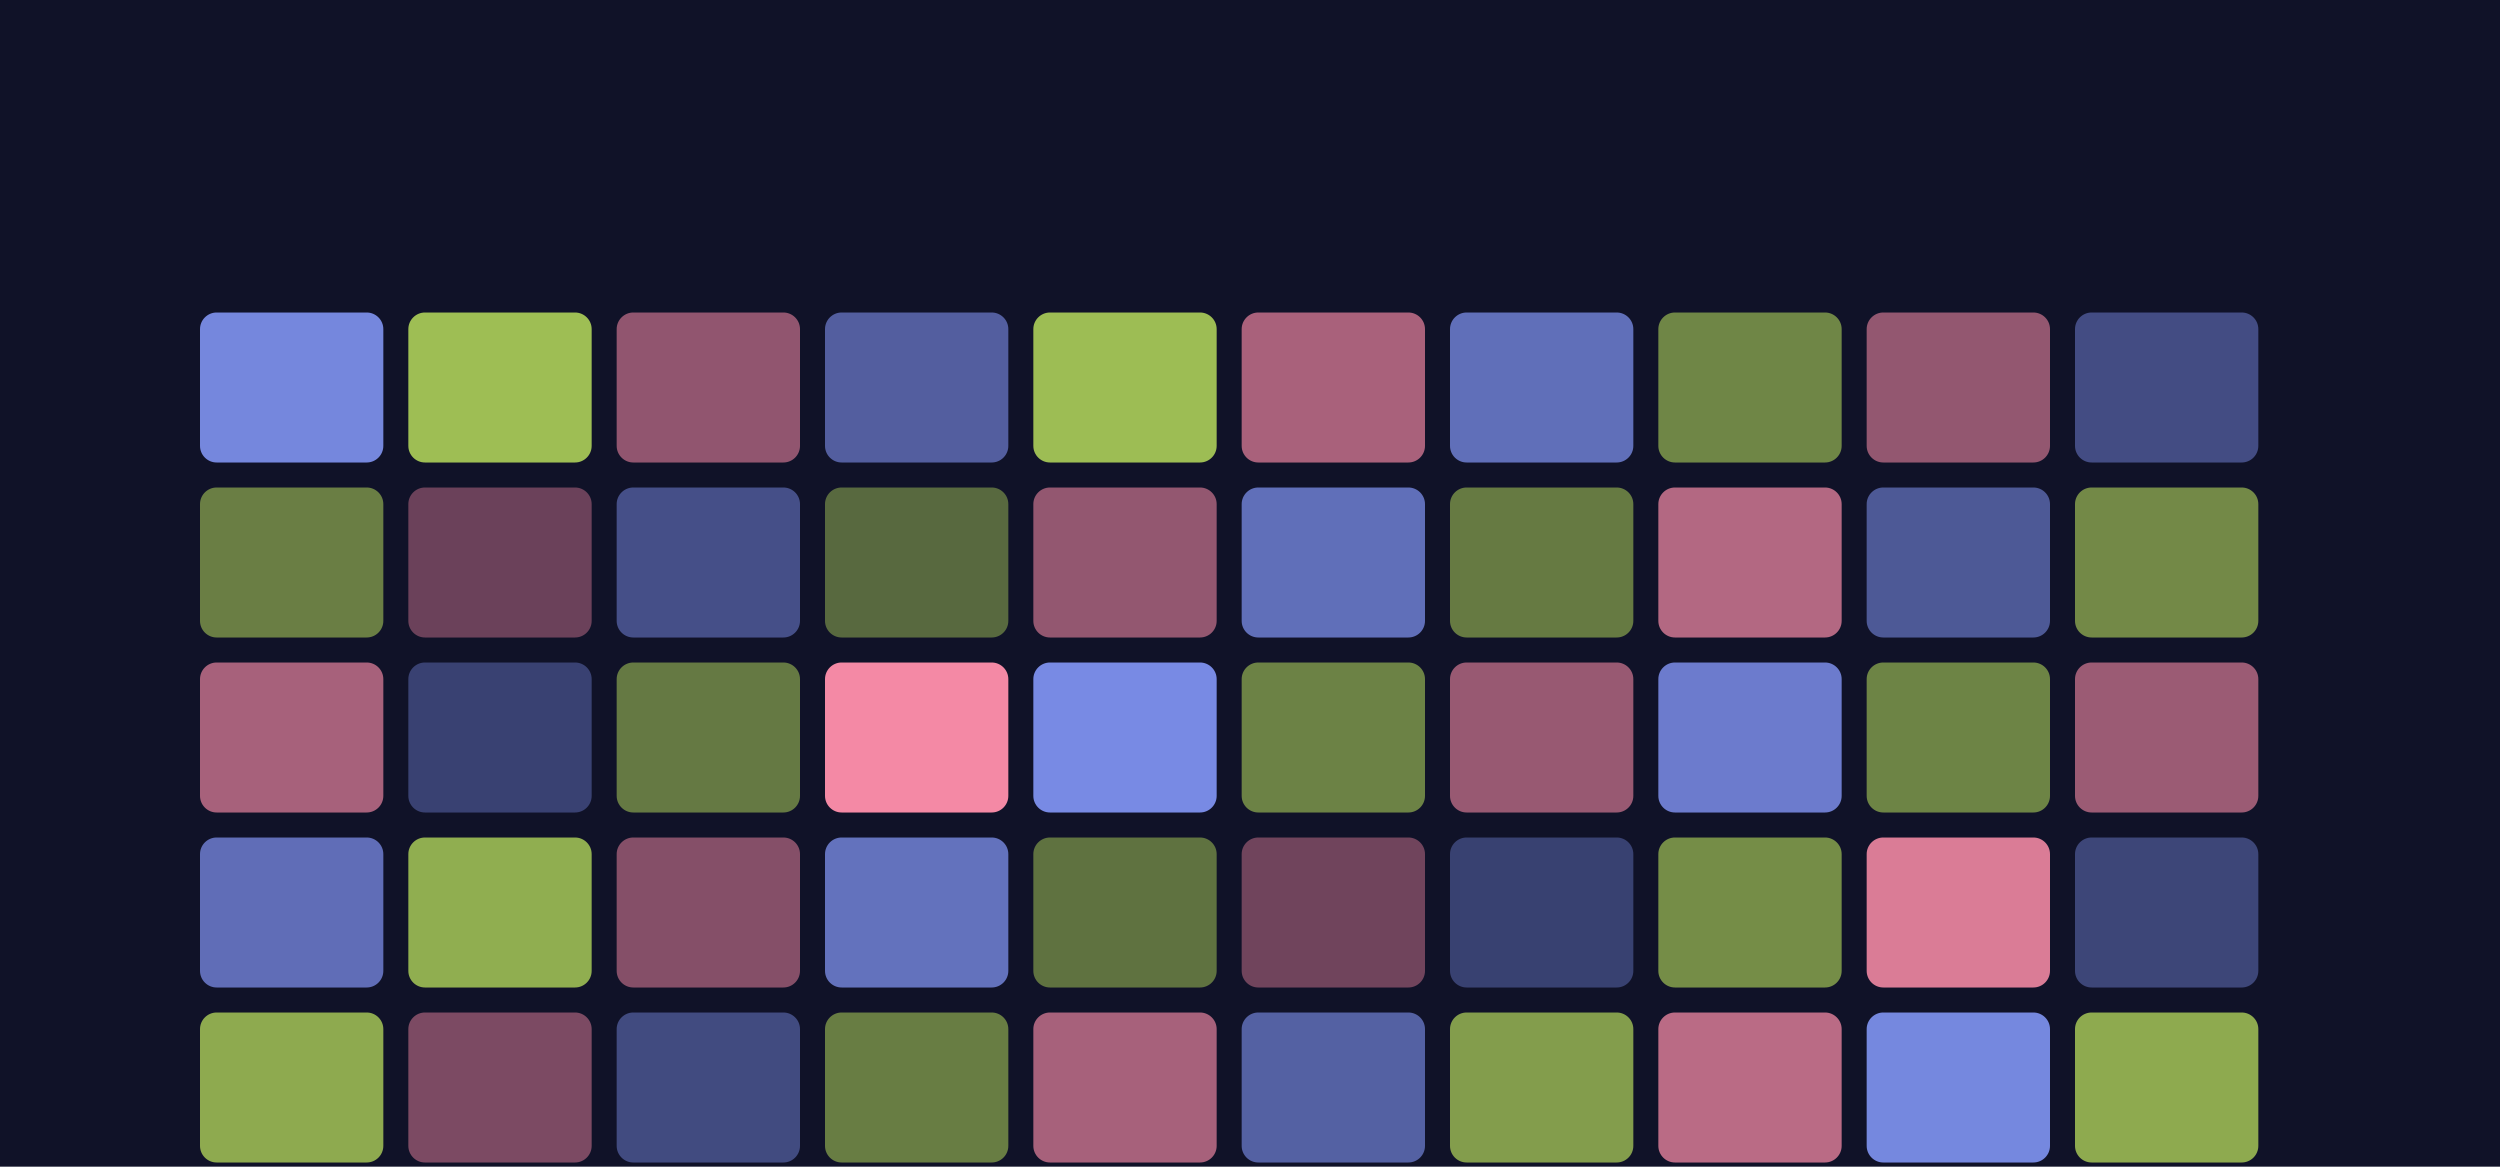
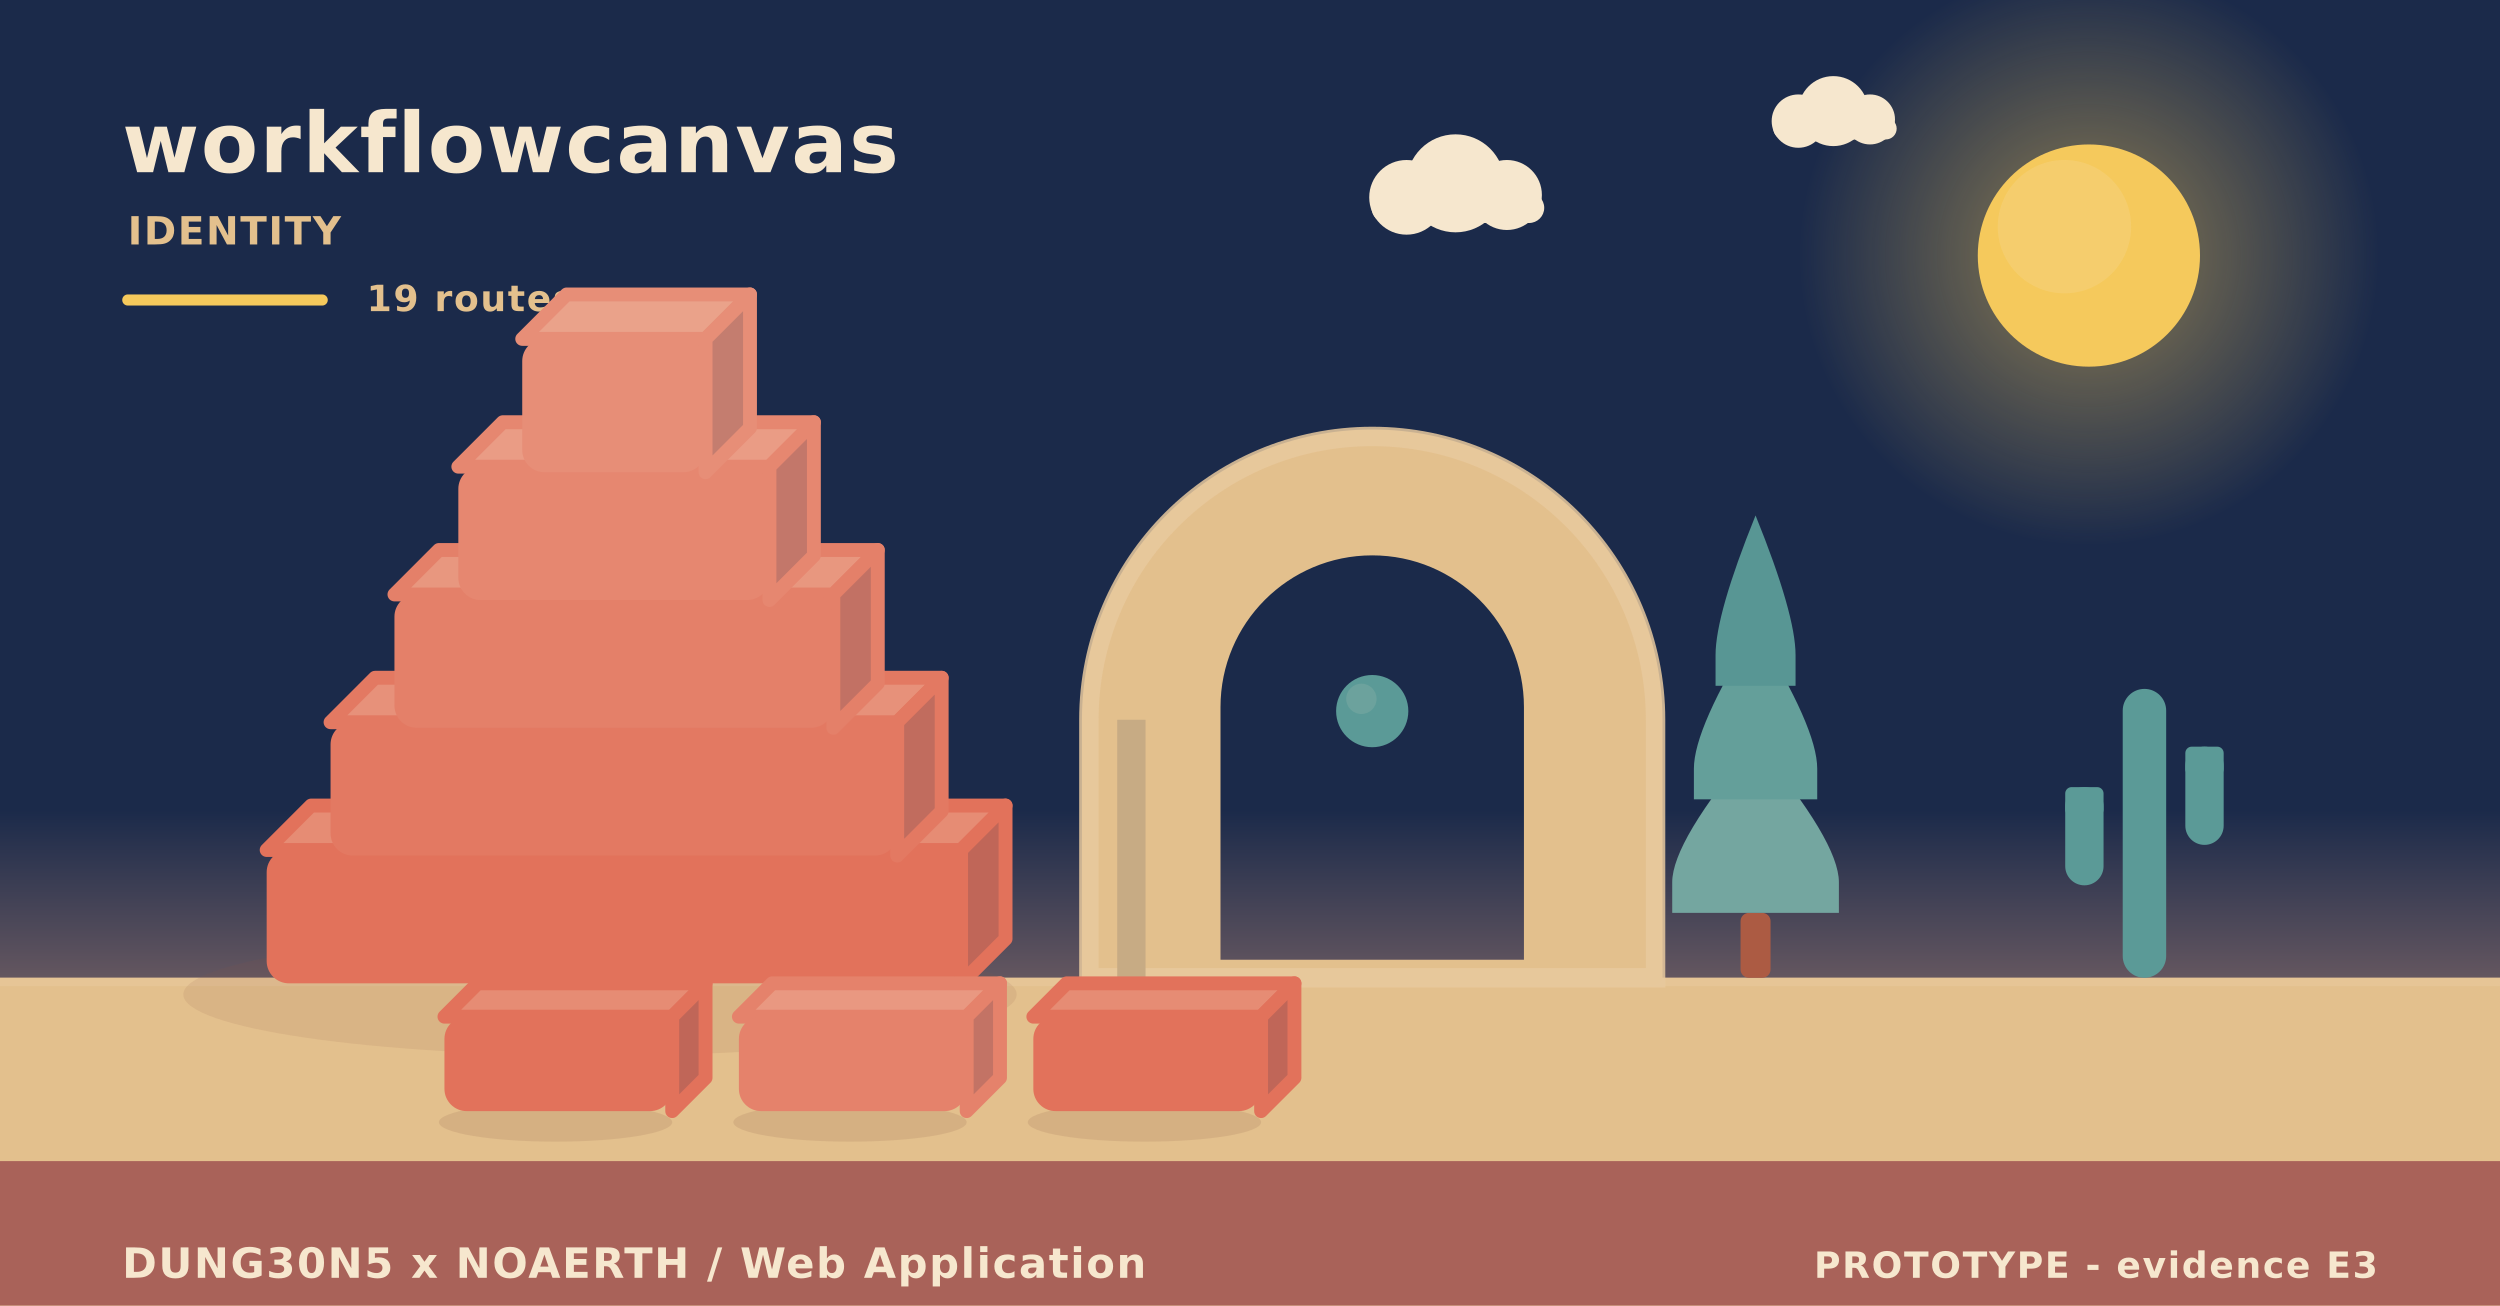
- <svg xmlns="http://www.w3.org/2000/svg" viewBox="0 0 1200 560" width="1200" height="560" role="img" aria-label="workflowcanvas hero">
-   <rect width="1200" height="560" fill="#101228" />
-   <defs>
-     <linearGradient id="gh" x1="0" y1="0" x2="1" y2="1">
-       <stop offset="0%" stop-color="#8093f1" />
-       <stop offset="100%" stop-color="#a7c957" />
-     </linearGradient>
-   </defs>
-   <rect x="96.00" y="150.00" width="88.00" height="72.00" rx="8.00" fill="#8093f1" opacity="0.90" />
-   <rect x="196.00" y="150.00" width="88.00" height="72.00" rx="8.00" fill="#a7c957" opacity="0.94" />
-   <rect x="296.00" y="150.00" width="88.00" height="72.00" rx="8.00" fill="#ff8fab" opacity="0.54" />
-   <rect x="396.00" y="150.00" width="88.00" height="72.00" rx="8.00" fill="#8093f1" opacity="0.59" />
-   <rect x="496.00" y="150.00" width="88.00" height="72.00" rx="8.00" fill="#a7c957" opacity="0.93" />
-   <rect x="596.00" y="150.00" width="88.00" height="72.00" rx="8.00" fill="#ff8fab" opacity="0.64" />
-   <rect x="696.00" y="150.00" width="88.00" height="72.00" rx="8.00" fill="#8093f1" opacity="0.72" />
-   <rect x="796.00" y="150.00" width="88.00" height="72.00" rx="8.00" fill="#a7c957" opacity="0.63" />
-   <rect x="896.00" y="150.00" width="88.00" height="72.00" rx="8.00" fill="#ff8fab" opacity="0.55" />
-   <rect x="996.00" y="150.00" width="88.00" height="72.00" rx="8.00" fill="#8093f1" opacity="0.45" />
-   <rect x="96.00" y="234.00" width="88.00" height="72.00" rx="8.00" fill="#a7c957" opacity="0.59" />
-   <rect x="196.00" y="234.00" width="88.00" height="72.00" rx="8.00" fill="#ff8fab" opacity="0.38" />
-   <rect x="296.00" y="234.00" width="88.00" height="72.00" rx="8.00" fill="#8093f1" opacity="0.48" />
-   <rect x="396.00" y="234.00" width="88.00" height="72.00" rx="8.00" fill="#a7c957" opacity="0.48" />
-   <rect x="496.00" y="234.00" width="88.00" height="72.00" rx="8.00" fill="#ff8fab" opacity="0.55" />
-   <rect x="596.00" y="234.00" width="88.00" height="72.00" rx="8.00" fill="#8093f1" opacity="0.72" />
-   <rect x="696.00" y="234.00" width="88.00" height="72.00" rx="8.00" fill="#a7c957" opacity="0.57" />
-   <rect x="796.00" y="234.00" width="88.00" height="72.00" rx="8.00" fill="#ff8fab" opacity="0.68" />
-   <rect x="896.00" y="234.00" width="88.00" height="72.00" rx="8.00" fill="#8093f1" opacity="0.55" />
-   <rect x="996.00" y="234.00" width="88.00" height="72.00" rx="8.00" fill="#a7c957" opacity="0.65" />
-   <rect x="96.00" y="318.00" width="88.00" height="72.00" rx="8.00" fill="#ff8fab" opacity="0.63" />
-   <rect x="196.00" y="318.00" width="88.00" height="72.00" rx="8.00" fill="#8093f1" opacity="0.37" />
-   <rect x="296.00" y="318.00" width="88.00" height="72.00" rx="8.00" fill="#a7c957" opacity="0.56" />
-   <rect x="396.00" y="318.00" width="88.00" height="72.00" rx="8.00" fill="#ff8fab" opacity="0.95" />
-   <rect x="496.00" y="318.00" width="88.00" height="72.00" rx="8.00" fill="#8093f1" opacity="0.93" />
-   <rect x="596.00" y="318.00" width="88.00" height="72.00" rx="8.00" fill="#a7c957" opacity="0.61" />
-   <rect x="696.00" y="318.00" width="88.00" height="72.00" rx="8.00" fill="#ff8fab" opacity="0.57" />
-   <rect x="796.00" y="318.00" width="88.00" height="72.00" rx="8.00" fill="#8093f1" opacity="0.82" />
-   <rect x="896.00" y="318.00" width="88.00" height="72.00" rx="8.00" fill="#a7c957" opacity="0.62" />
-   <rect x="996.00" y="318.00" width="88.00" height="72.00" rx="8.00" fill="#ff8fab" opacity="0.58" />
-   <rect x="96.00" y="402.00" width="88.00" height="72.00" rx="8.00" fill="#8093f1" opacity="0.71" />
-   <rect x="196.00" y="402.00" width="88.00" height="72.00" rx="8.00" fill="#a7c957" opacity="0.85" />
-   <rect x="296.00" y="402.00" width="88.00" height="72.00" rx="8.00" fill="#ff8fab" opacity="0.49" />
-   <rect x="396.00" y="402.00" width="88.00" height="72.00" rx="8.00" fill="#8093f1" opacity="0.74" />
-   <rect x="496.00" y="402.00" width="88.00" height="72.00" rx="8.00" fill="#a7c957" opacity="0.52" />
-   <rect x="596.00" y="402.00" width="88.00" height="72.00" rx="8.00" fill="#ff8fab" opacity="0.40" />
-   <rect x="696.00" y="402.00" width="88.00" height="72.00" rx="8.00" fill="#8093f1" opacity="0.36" />
-   <rect x="796.00" y="402.00" width="88.00" height="72.00" rx="8.00" fill="#a7c957" opacity="0.67" />
-   <rect x="896.00" y="402.00" width="88.00" height="72.00" rx="8.00" fill="#ff8fab" opacity="0.84" />
-   <rect x="996.00" y="402.00" width="88.00" height="72.00" rx="8.00" fill="#8093f1" opacity="0.40" />
-   <rect x="96.00" y="486.00" width="88.00" height="72.00" rx="8.00" fill="#a7c957" opacity="0.83" />
-   <rect x="196.00" y="486.00" width="88.00" height="72.00" rx="8.00" fill="#ff8fab" opacity="0.45" />
-   <rect x="296.00" y="486.00" width="88.00" height="72.00" rx="8.00" fill="#8093f1" opacity="0.44" />
-   <rect x="396.00" y="486.00" width="88.00" height="72.00" rx="8.00" fill="#a7c957" opacity="0.58" />
-   <rect x="496.00" y="486.00" width="88.00" height="72.00" rx="8.00" fill="#ff8fab" opacity="0.63" />
-   <rect x="596.00" y="486.00" width="88.00" height="72.00" rx="8.00" fill="#8093f1" opacity="0.61" />
-   <rect x="696.00" y="486.00" width="88.00" height="72.00" rx="8.00" fill="#a7c957" opacity="0.76" />
-   <rect x="796.00" y="486.00" width="88.00" height="72.00" rx="8.00" fill="#ff8fab" opacity="0.71" />
-   <rect x="896.00" y="486.00" width="88.00" height="72.00" rx="8.00" fill="#8093f1" opacity="0.91" />
-   <rect x="996.00" y="486.00" width="88.00" height="72.00" rx="8.00" fill="#a7c957" opacity="0.83" />
+ <svg xmlns="http://www.w3.org/2000/svg" width="900" height="470" viewBox="0 0 900 470" role="img" aria-label="workflowcanvas - identity">
+   <linearGradient id="skyh" x1="0" y1="0" x2="0" y2="1">
+     <stop offset="0" stop-color="#1b2a4a" />
+     <stop offset="0.62" stop-color="#1b2a4a" />
+     <stop offset="1" stop-color="#f3ad8a" />
+   </linearGradient>
+   <rect width="900" height="470" fill="url(#skyh)" />
+   <radialGradient id="sunh">
+     <stop offset="0.35" stop-color="#f5c95c" stop-opacity="0.34" />
+     <stop offset="1" stop-color="#f5c95c" stop-opacity="0" />
+   </radialGradient>
+   <circle cx="752" cy="92" r="104" fill="url(#sunh)" />
+   <circle cx="752" cy="92" r="40" fill="#f5c95c" />
+   <circle cx="743.2" cy="81.6" r="24" fill="#f5d27e" opacity="0.5" />
+   <g>
+     <circle cx="524" cy="66" r="17.64" fill="#f6e7ce" />
+     <circle cx="506.36" cy="71.04" r="13.44" fill="#f6e7ce" />
+     <circle cx="542.48" cy="70.2" r="12.6" fill="#f6e7ce" />
+     <rect x="493.76" y="69.36" width="62.16" height="10.92" rx="5.46" fill="#f6e7ce" />
+   </g>
+   <g>
+     <circle cx="660" cy="40" r="12.6" fill="#f6e7ce" />
+     <circle cx="647.4" cy="43.6" r="9.6" fill="#f6e7ce" />
+     <circle cx="673.2" cy="43" r="9" fill="#f6e7ce" />
+     <rect x="638.4" y="42.4" width="44.4" height="7.8" rx="3.9" fill="#f6e7ce" />
+   </g>
+   <rect x="0" y="352" width="900" height="118" fill="#e3c08d" />
+   <rect x="0" y="352" width="900" height="3" fill="#e6c596" />
+   <text x="44" y="62" font-family="Verdana,DejaVu Sans,sans-serif" font-size="30" font-weight="700" letter-spacing="0.6" fill="#f6e7ce" text-anchor="start">workflowcanvas</text>
+   <text x="46" y="88" font-family="Verdana,DejaVu Sans,sans-serif" font-size="14" font-weight="700" letter-spacing="0.6" fill="#e3c08d" text-anchor="start">IDENTITY</text>
+   <rect x="44" y="106" width="74" height="4" rx="2" fill="#f5c95c" />
+   <text x="132" y="112" font-family="Verdana,DejaVu Sans,sans-serif" font-size="13" font-weight="700" letter-spacing="0.6" fill="#e3c08d" text-anchor="start">19 routes</text>
+   <ellipse cx="216" cy="358" rx="150" ry="22" fill="rgba(138,90,68,0.11)" />
+   <path d="M96,306 L346,306 L362,290 L112,290 Z" fill="#e68c74" stroke="#e2725b" stroke-width="5" stroke-linejoin="round" />
+   <path d="M346,306 L362,290 L362,338 L346,354 Z" fill="#c06658" stroke="#e2725b" stroke-width="5" stroke-linejoin="round" />
+   <rect x="96" y="306" width="250" height="48" rx="8" fill="#e2725b" />
+   <path d="M119,260 L323,260 L339,244 L135,244 Z" fill="#e7917a" stroke="#e37962" stroke-width="5" stroke-linejoin="round" />
+   <path d="M323,260 L339,244 L339,292 L323,308 Z" fill="#c16c5e" stroke="#e37962" stroke-width="5" stroke-linejoin="round" />
+   <rect x="119" y="260" width="204" height="48" rx="8" fill="#e37962" />
+   <path d="M142,214 L300,214 L316,198 L158,198 Z" fill="#e8977f" stroke="#e48069" stroke-width="5" stroke-linejoin="round" />
+   <path d="M300,214 L316,198 L316,246 L300,262 Z" fill="#c27164" stroke="#e48069" stroke-width="5" stroke-linejoin="round" />
+   <rect x="142" y="214" width="158" height="48" rx="8" fill="#e48069" />
+   <path d="M165,168 L277,168 L293,152 L181,152 Z" fill="#ea9c85" stroke="#e68770" stroke-width="5" stroke-linejoin="round" />
+   <path d="M277,168 L293,152 L293,200 L277,216 Z" fill="#c3776a" stroke="#e68770" stroke-width="5" stroke-linejoin="round" />
+   <rect x="165" y="168" width="112" height="48" rx="8" fill="#e68770" />
+   <path d="M188,122 L254,122 L270,106 L204,106 Z" fill="#eaa28a" stroke="#e78e77" stroke-width="5" stroke-linejoin="round" />
+   <path d="M254,122 L270,106 L270,154 L254,170 Z" fill="#c47d6f" stroke="#e78e77" stroke-width="5" stroke-linejoin="round" />
+   <rect x="188" y="122" width="66" height="48" rx="8" fill="#e78e77" />
+   <path d="M392,352 L392,259.12 A102,102 0 0 1 596,259.12 L596,352 Z M436.88,348 L436.88,254.55 A57.12,57.12 0 0 1 551.12,254.55 L551.12,348 Z" fill="#e3c08d" fill-rule="evenodd" stroke="#e3c08d" stroke-width="5" stroke-linejoin="round" />
+   <path d="M392,352 L392,259.12 A102,102 0 0 1 596,259.12 L596,352 Z" fill="none" stroke="#e8c99d" stroke-width="7" stroke-linecap="round" opacity="0.85" />
+   <rect x="402.2" y="259.12" width="10.2" height="92.88" fill="#c7ab84" />
+   <circle cx="494" cy="256" r="13" fill="#5b9a97" />
+   <circle cx="490.1" cy="251.58" r="5.46" fill="#7aa9a2" opacity="0.55" />
+   <rect x="626.6" y="328.64" width="10.8" height="23.36" rx="3" fill="#ac5b43" />
+   <path d="M632,267.32 Q602,302.89 602,317.6 Q602,328.64 602,328.64 L662,328.64 Q662,328.64 662,317.6 Q662,302.89 632,267.32 Z" fill="#74a6a0" />
+   <path d="M632,226.44 Q609.8,262.01 609.8,276.72 Q609.8,287.76 609.8,287.76 L654.2,287.76 Q654.2,287.76 654.2,276.72 Q654.2,262.01 632,226.44 Z" fill="#649f9a" />
+   <path d="M632,185.56 Q617.6,221.13 617.6,235.84 Q617.6,246.88 617.6,246.88 L646.4,246.88 Q646.4,246.88 646.4,235.84 Q646.4,221.13 632,185.56 Z" fill="#589694" />
+   <rect x="764.18" y="248" width="15.64" height="104" rx="7.82" fill="#5b9a97" />
+   <rect x="743.48" y="283.36" width="13.8" height="35.36" rx="6.9" fill="#5b9a97" />
+   <rect x="743.48" y="283.36" width="13.8" height="10.4" rx="2.3" fill="#5b9a97" />
+   <rect x="786.72" y="268.8" width="13.8" height="35.36" rx="6.9" fill="#5b9a97" />
+   <rect x="786.72" y="268.8" width="13.8" height="10.4" rx="2.3" fill="#5b9a97" />
+   <ellipse cx="200" cy="404" rx="42" ry="7" fill="rgba(138,90,68,0.15)" />
+   <path d="M160,366 L242,366 L254,354 L172,354 Z" fill="#e68c74" stroke="#e2725b" stroke-width="5" stroke-linejoin="round" />
+   <path d="M242,366 L254,354 L254,388 L242,400 Z" fill="#c06658" stroke="#e2725b" stroke-width="5" stroke-linejoin="round" />
+   <rect x="160" y="366" width="82" height="34" rx="8" fill="#e2725b" />
+   <ellipse cx="306" cy="404" rx="42" ry="7" fill="rgba(138,90,68,0.15)" />
+   <path d="M266,366 L348,366 L360,354 L278,354 Z" fill="#e99881" stroke="#e5826b" stroke-width="5" stroke-linejoin="round" />
+   <path d="M348,366 L360,354 L360,388 L348,400 Z" fill="#c37365" stroke="#e5826b" stroke-width="5" stroke-linejoin="round" />
+   <rect x="266" y="366" width="82" height="34" rx="8" fill="#e5826b" />
+   <ellipse cx="412" cy="404" rx="42" ry="7" fill="rgba(138,90,68,0.15)" />
+   <path d="M372,366 L454,366 L466,354 L384,354 Z" fill="#e68c74" stroke="#e2725b" stroke-width="5" stroke-linejoin="round" />
+   <path d="M454,366 L466,354 L466,388 L454,400 Z" fill="#c06658" stroke="#e2725b" stroke-width="5" stroke-linejoin="round" />
+   <rect x="372" y="366" width="82" height="34" rx="8" fill="#e2725b" />
+   <rect x="0" y="418" width="900" height="52" rx="0" fill="#a65c56" opacity="0.94" />
+   <text x="44" y="460" font-family="Verdana,DejaVu Sans,sans-serif" font-size="15" font-weight="700" letter-spacing="0.6" fill="#f6e7ce" text-anchor="start">DUNG30N5 x NOAERTH  /  Web Application</text>
+   <text x="856" y="460" font-family="Verdana,DejaVu Sans,sans-serif" font-size="13" font-weight="700" letter-spacing="0.6" fill="#f6e7ce" text-anchor="end">PROTOTYPE  -  evidence E3</text>
</svg>
